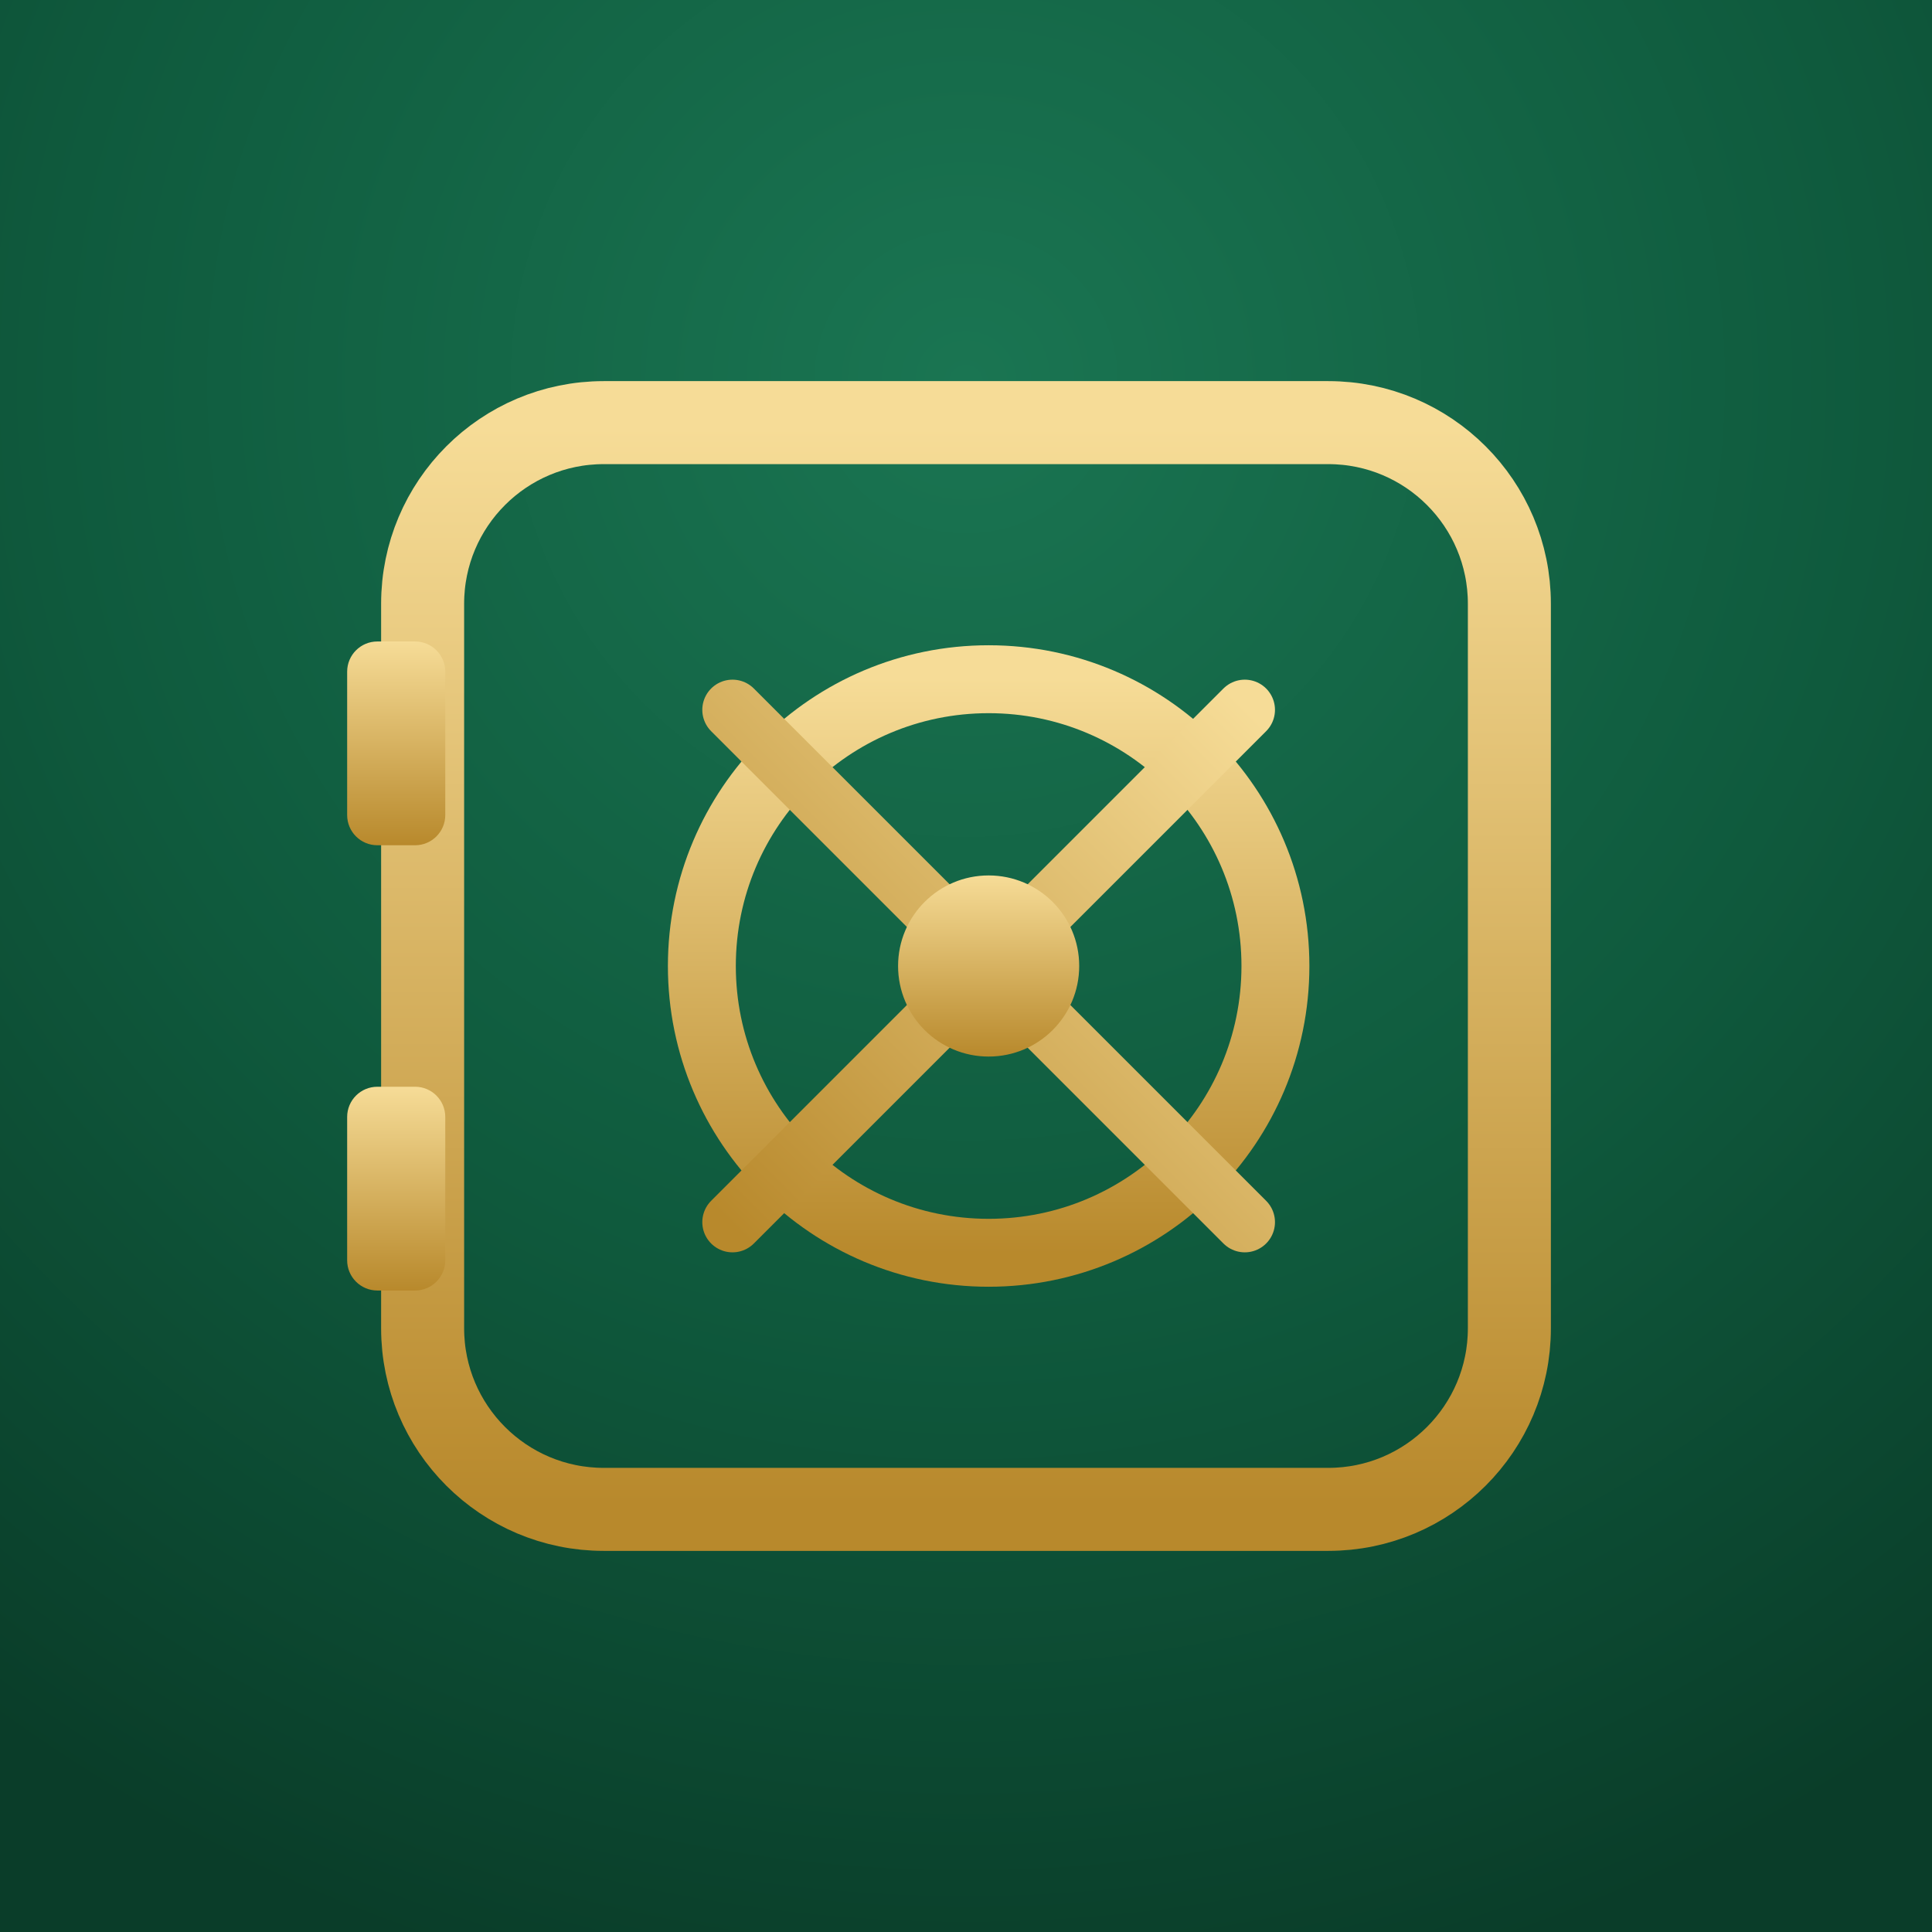
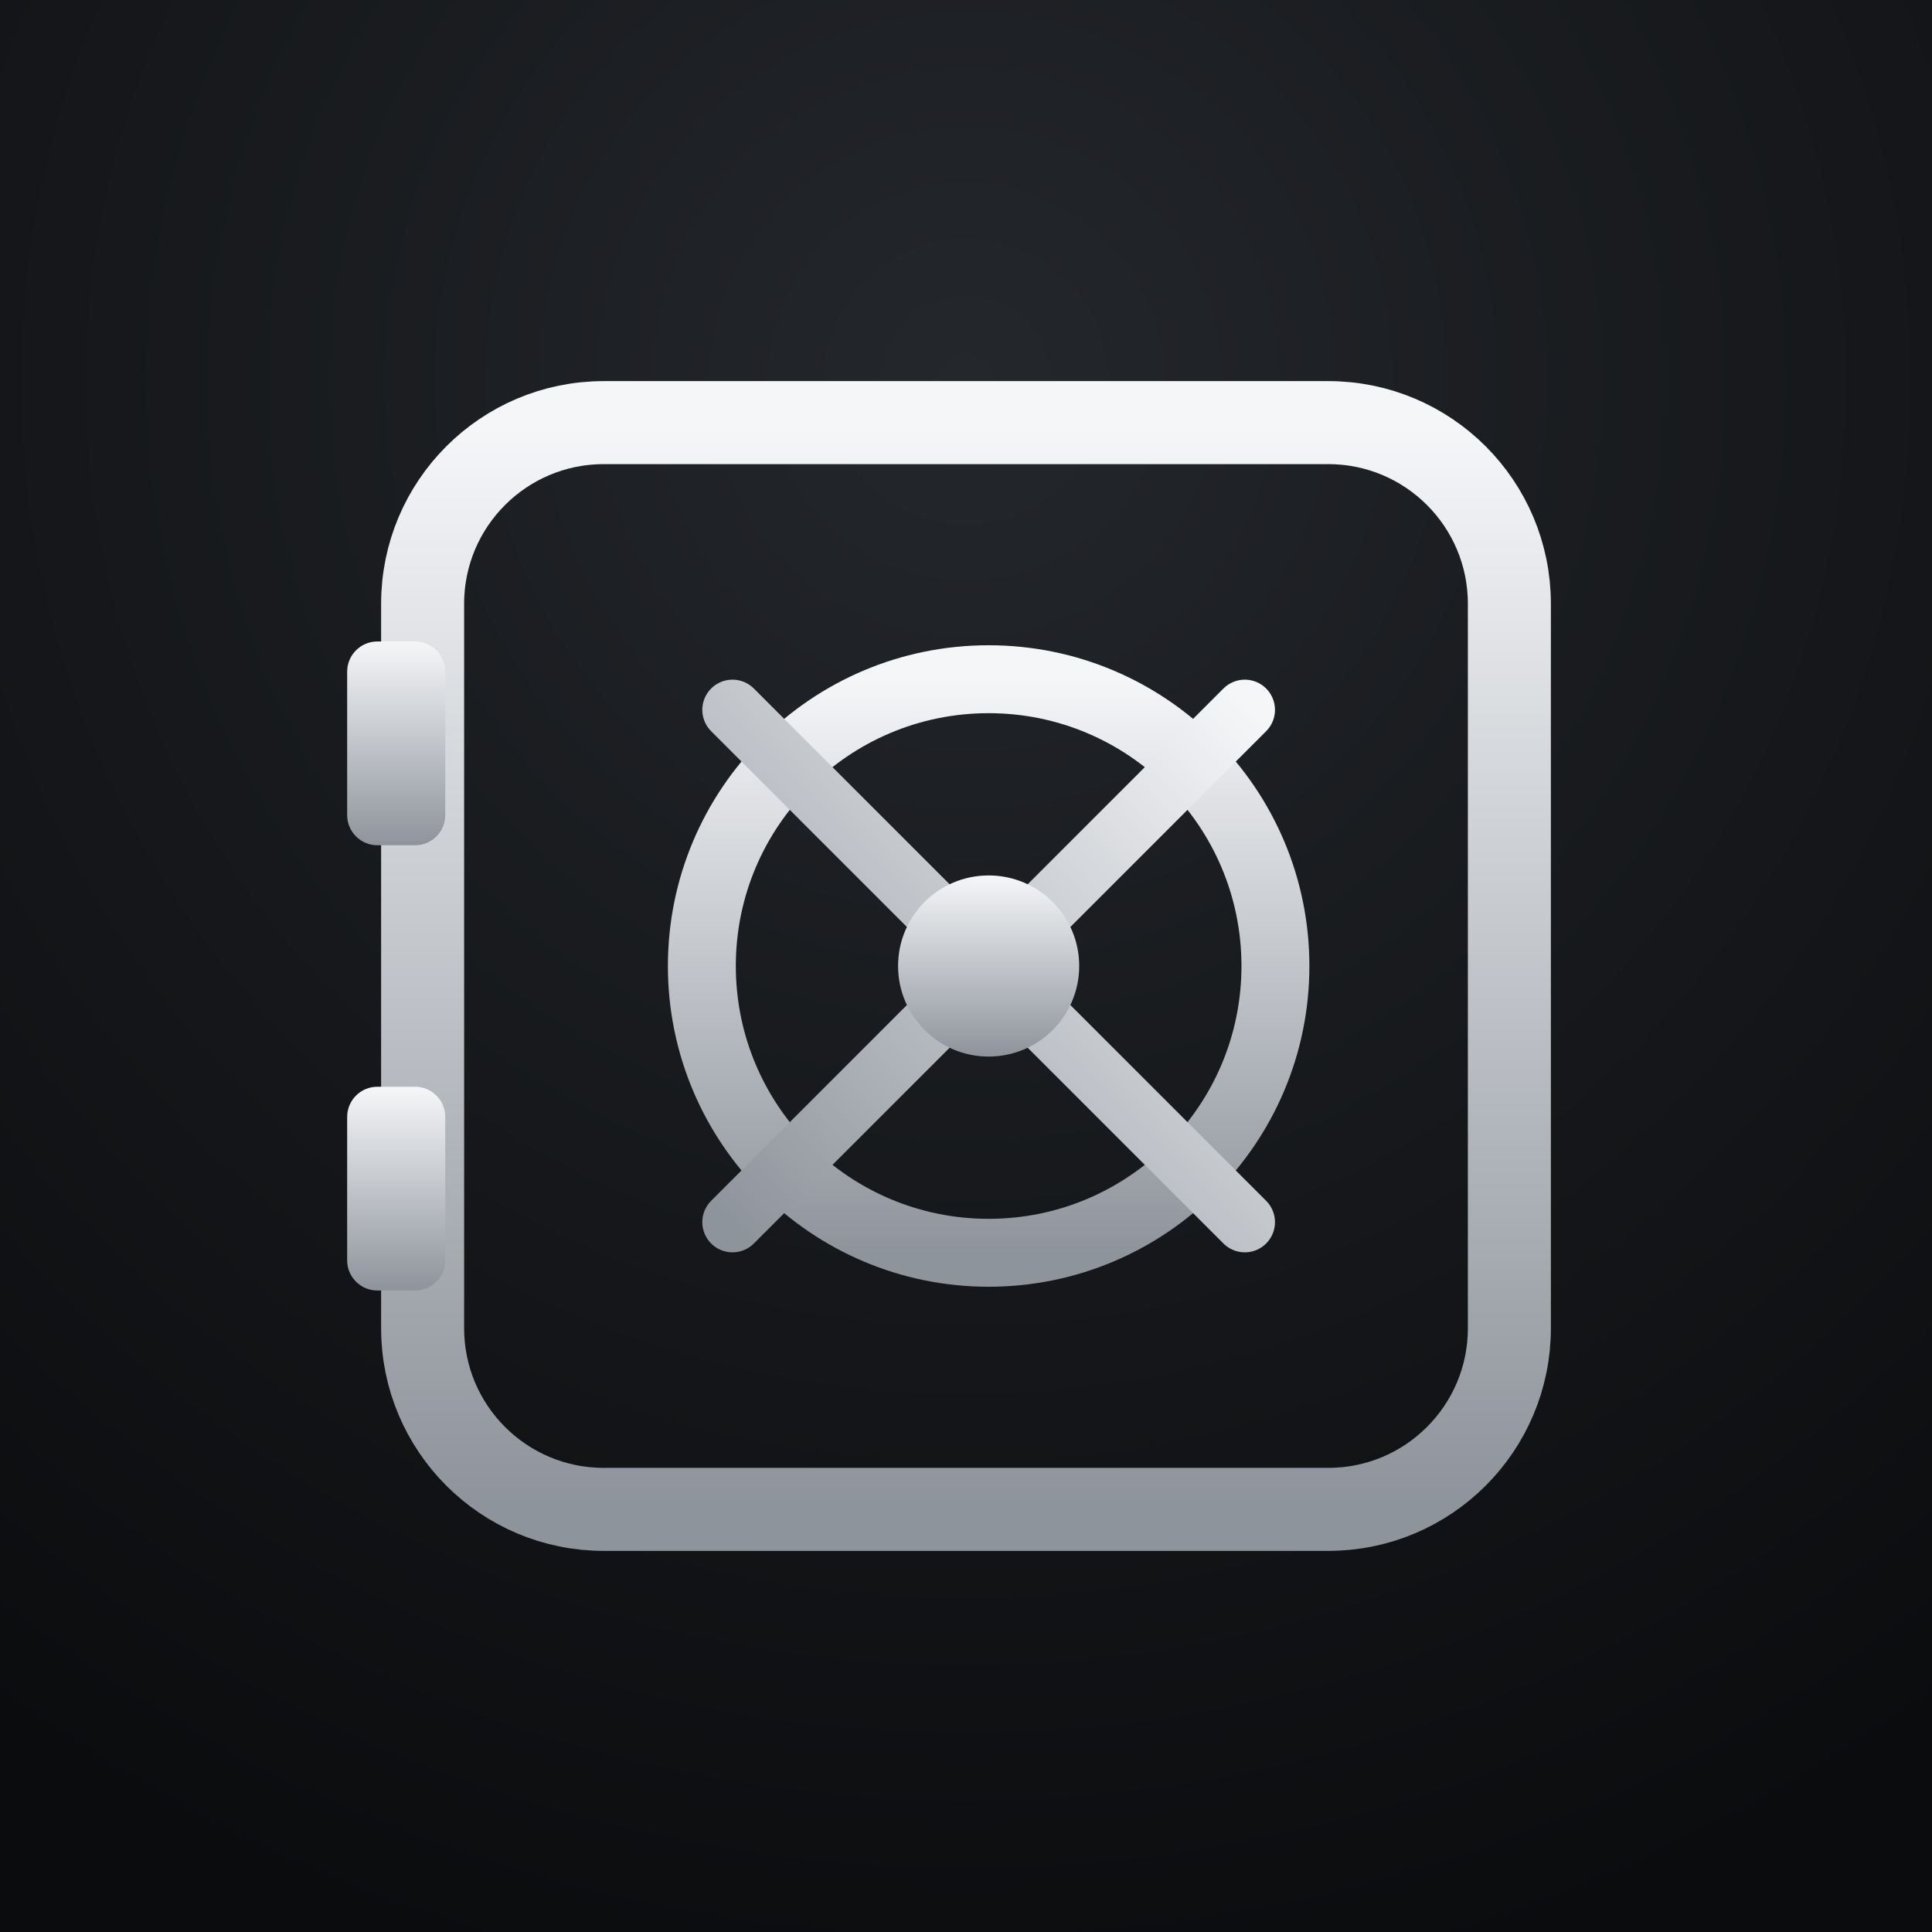
<svg xmlns="http://www.w3.org/2000/svg" viewBox="0 0 512 512">
  <defs>
    <radialGradient id="felt" cx="50%" cy="20%" r="85%">
-       <stop offset="0" stop-color="#1a7552" />
-       <stop offset=".55" stop-color="#0f5a3d" />
-       <stop offset="1" stop-color="#0a3d29" />
+       <stop offset="0" stop-color="#24272c" />
+       <stop offset=".55" stop-color="#15171a" />
+       <stop offset="1" stop-color="#0b0c0e" />
    </radialGradient>
    <linearGradient id="gold" x1="0" y1="0" x2="0" y2="1">
-       <stop offset="0" stop-color="#f6dc97" />
-       <stop offset="1" stop-color="#b8892c" />
+       <stop offset="0" stop-color="#f5f6f8" />
+       <stop offset="1" stop-color="#8e949c" />
    </linearGradient>
  </defs>
  <rect width="512" height="512" fill="url(#felt)" />
  <rect x="112" y="112" width="288" height="288" rx="48" fill="none" stroke="url(#gold)" stroke-width="22" />
  <rect x="92" y="170" width="26" height="54" rx="8" fill="url(#gold)" />
  <rect x="92" y="288" width="26" height="54" rx="8" fill="url(#gold)" />
  <circle cx="262" cy="256" r="76" fill="none" stroke="url(#gold)" stroke-width="18" />
  <g transform="rotate(45 262 256)" stroke="url(#gold)" stroke-width="16" stroke-linecap="round">
    <path d="M262 160v192M166 256h192" />
  </g>
  <circle cx="262" cy="256" r="24" fill="url(#gold)" />
</svg>
